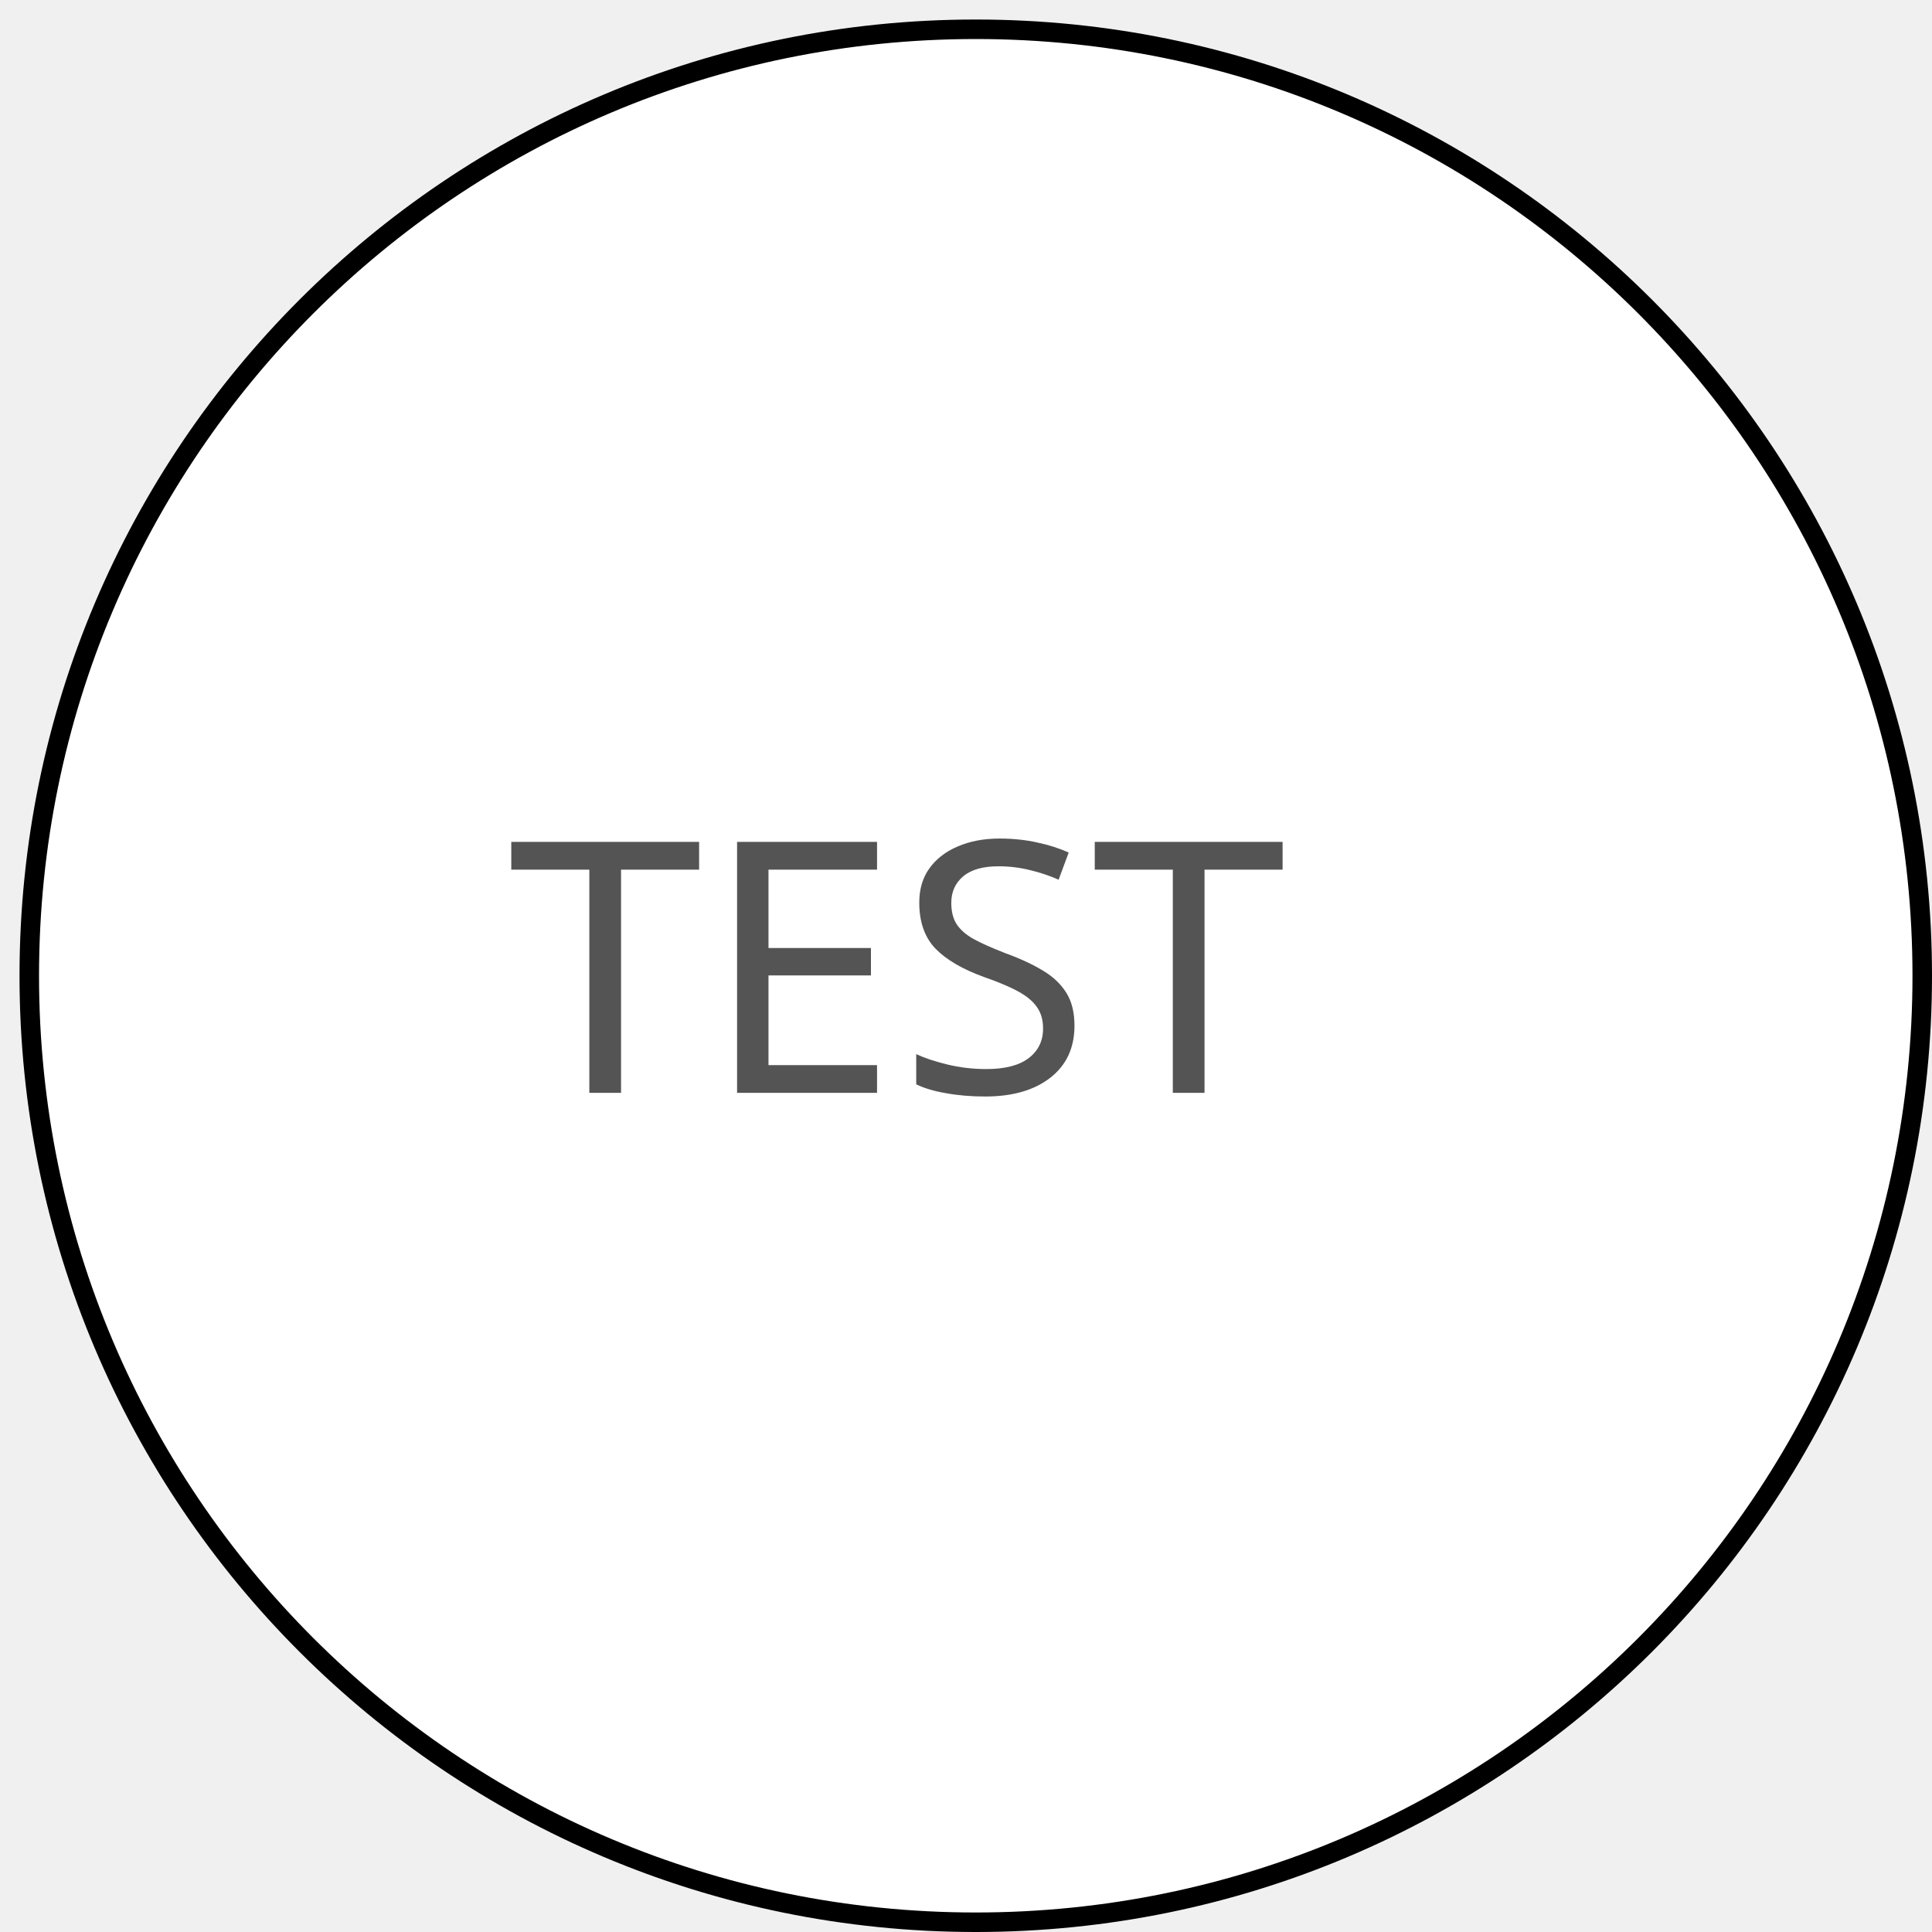
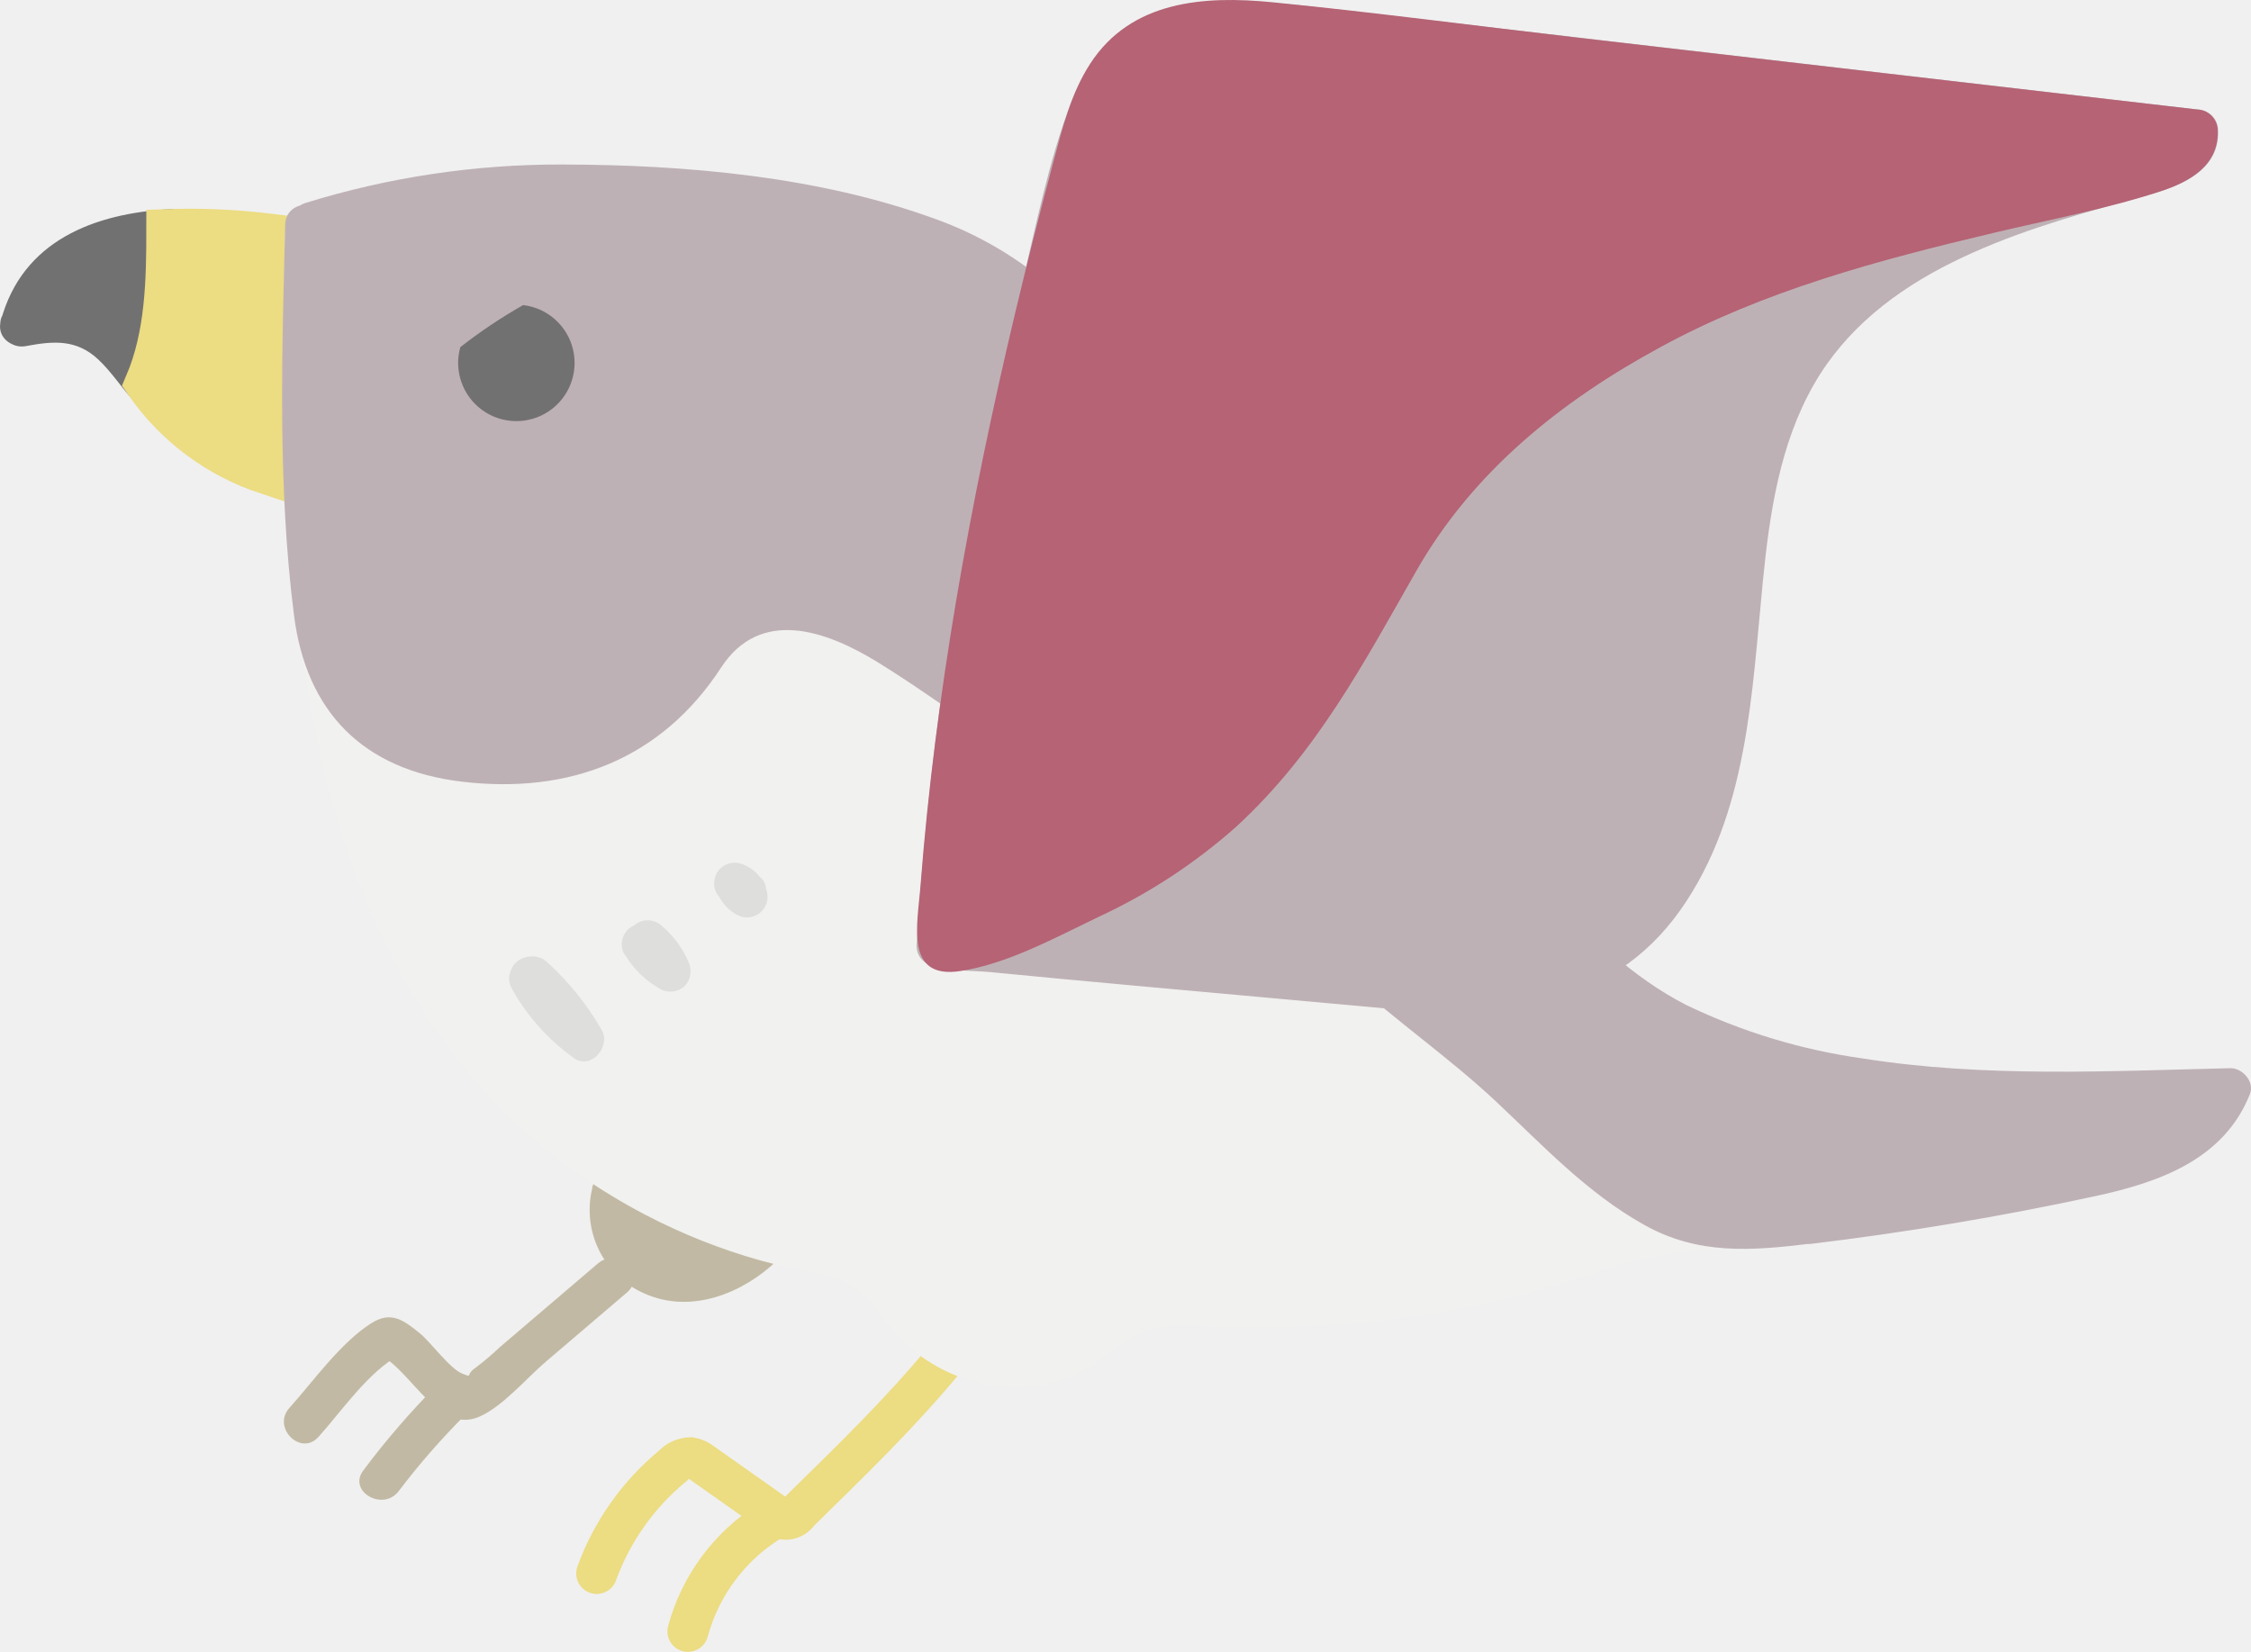
- <svg xmlns="http://www.w3.org/2000/svg" version="1.1" x="0" y="0" width="99" height="99" viewBox="0, 0, 99, 99">
-   <g id="レイヤー_1" transform="translate(-313.5, -296.5)">
-     <g>
-       <path d="M363.5,395 C336.714,395 315,373.286 315,346.5 C315,319.714 336.714,298 363.5,298 C390.286,298 412,319.714 412,346.5 C412,373.286 390.286,395 363.5,395 z" fill="#FFFFFF" />
-       <path d="M363.5,395 C336.714,395 315,373.286 315,346.5 C315,319.714 336.714,298 363.5,298 C390.286,298 412,319.714 412,346.5 C412,373.286 390.286,395 363.5,395 z" fill-opacity="0" stroke="#000000" stroke-width="1" />
+ <svg xmlns="http://www.w3.org/2000/svg" viewBox="0 0 274.44 201.41">
+   <g id="レイヤー_2" data-name="レイヤー 2">
+     <g id="レイヤー_5" data-name="レイヤー 5">
+       <path d="M2.51,39.79A17.54,17.54,0,0,1,9,39.39c3.74.69,6.12,4.23,8.36,7l.3.34C20.66,40.83,20.8,34.13,20.81,28,12.49,28.4,4.58,30.93,2.51,39.79Z" fill="#727171" />
+       <path d="M3.17,42.2c3.39-.64,6.18-.85,8.85,1.67,1.47,1.39,2.59,3.09,3.92,4.6A2.51,2.51,0,0,0,19.87,48c3-6.36,3.41-13.08,3.43-20a2.52,2.52,0,0,0-2.5-2.5C11.51,26,2.72,29.33.1,39.12c-.83,3.11,4,4.44,4.82,1.33,2-7.5,8.88-9.55,15.89-10L18.31,28c0,6-.18,12-2.75,17.49l3.93-.51c-2.16-2.44-3.92-5.18-6.82-6.83-3.37-1.91-7.18-1.41-10.82-.73C-1.32,38,0,42.79,3.17,42.2Z" fill="#727171" />
+       <path d="M20.34,28c0,6.18-.12,12.87-2.63,18.75A29.13,29.13,0,0,0,32.45,57.77l.24-29.24A80,80,0,0,0,20.34,28Z" fill="#ecdc82" stroke="#ecdc82" stroke-linecap="square" stroke-miterlimit="10" stroke-width="5" />
+       <path d="M115.36,165.53c-5.53,6.73-11.73,12.71-18,18.86a1.86,1.86,0,0,1-3,.19l-8.7-6.14a3.16,3.16,0,0,0-1.47-.69,3.09,3.09,0,0,0-2.17,1,30.48,30.48,0,0,0-9.27,13.11" fill="none" stroke="#ecdc82" stroke-linecap="round" stroke-miterlimit="10" stroke-width="5" />
+       <path d="M93.87,185.47a22.89,22.89,0,0,0-10,13.45" fill="none" stroke="#ecdc82" stroke-linecap="round" stroke-miterlimit="10" stroke-width="5" />
+       <path d="M72.9,154.06l-12,10.24a33.86,33.86,0,0,1-2.83,2.41c-1.47,1-.33,1.3-1.67.8-1.53-.57-3.87-3.84-5.21-4.93-2-1.62-3.5-2.75-5.91-1.24-3.74,2.37-7.05,7.05-10,10.34-2.15,2.39,1.38,5.93,3.54,3.54,2.83-3.14,6.17-8.07,10-10.06H46.24c4,2,7.21,9.8,12.24,7.57,2.84-1.26,5.7-4.67,8.07-6.69l9.89-8.44c2.45-2.09-1.1-5.61-3.54-3.54Z" fill="#c1b9a3" />
+       <path d="M53.23,168.94a98.33,98.33,0,0,0-8.93,10.35c-1.94,2.57,2.4,5.07,4.32,2.52a89.28,89.28,0,0,1,8.15-9.33c2.28-2.28-1.26-5.82-3.54-3.54Z" fill="#c1b9a3" />
+       <path d="M74.63,145.51c-1.47,4.25,1.77,9.16,6.1,10.36s9.09-.73,12.22-4" fill="#c1b9a3" />
+       <path d="M72.22,144.85a11.11,11.11,0,0,0,6.34,12.87c5.66,2.55,12,0,16.16-4,2.33-2.23-1.21-5.76-3.54-3.54-2.54,2.42-6.17,4.38-9.78,3.32A6.11,6.11,0,0,1,77,146.18c.83-3.11-4-4.44-4.82-1.33Z" fill="#c1b9a3" />
+       <path d="M37.27,28.4c-.49,19.37-1,38.92,2.76,57.93s12,37.71,26.58,50.51a69,69,0,0,0,33.13,15.91c2.47.45,5.1.83,7,2.45,1.45,1.23,2.28,3,3.35,4.58,4.91,7.15,15.94,9.1,23,4.08,2.13-1.52,4-3.58,6.46-4.38a15.19,15.19,0,0,1,5.49-.34c17.54.93,35-1,51.37-7.29,7.37-2.87,16.56-1.73,24.39-2.65a192.13,192.13,0,0,0,27.75-5.35c3.46-.94,7.67-3.06,7.25-6.62a118.71,118.71,0,0,1-51.47-12.49c-13.45-6.72-28.73-6.93-40.94-17C141.17,89.5,147.65,53.55,124.45,36c-6.77-5.13-15.2-7.53-23.54-9.19a167.74,167.74,0,0,0-38-3.13c-2,.06-18.5,2.31-25,4.51" fill="#f1f1ef" />
+       <path d="M34.77,28.4c-1.08,42.8.35,96.9,43.88,119.71a72.6,72.6,0,0,0,14.11,5.6c2.33.65,4.68,1.12,7.05,1.58,4.12.81,5.83,2.5,8.12,5.74a19.75,19.75,0,0,0,19.95,7.71c4.37-.9,6.82-3.64,10.49-5.8,3.26-1.91,6.83-1.28,10.43-1.17s7.5.09,11.24-.09a121,121,0,0,0,35.28-6.79c6.29-2.26,12.36-2.59,19-2.81a130.71,130.71,0,0,0,18.35-2.15c6.23-1.1,13-2.1,18.92-4.5,3.73-1.53,6.64-4,6.72-8.23a2.54,2.54,0,0,0-2.5-2.5,118.29,118.29,0,0,1-32.64-5.14c-9.84-3-18.74-8.2-28.52-11.34-9.32-3-19.14-5-27.33-10.63-7.11-4.93-11.84-12.27-15.1-20.15-5.71-13.77-7.68-29.12-15.76-41.87-10.21-16.12-28-20.63-45.91-23C73,20.23,54.34,20.29,37.24,25.76c-3.05,1-1.75,5.81,1.33,4.82,14.88-4.76,30.9-5.21,46.3-3.68,10.84,1.08,22.76,2.69,32.59,7.68,7.89,4,13.55,10.6,17.45,18.44,6.77,13.62,8.48,29.2,15.68,42.65a45.62,45.62,0,0,0,14.21,16.24c7.65,5.27,16.73,7.57,25.5,10.2,10.86,3.26,20.69,8.94,31.54,12.27a123.59,123.59,0,0,0,34,5.31l-2.5-2.5c-.1,4.7-11.42,5.76-14.57,6.44a167.56,167.56,0,0,1-17.93,3c-9.6,1-18.46.42-27.69,3.71a114.09,114.09,0,0,1-33.07,6.3c-5.32.25-10.6,0-15.93-.11-4.83-.09-7.55,1.52-11.29,4.32a14.38,14.38,0,0,1-12.64,2.79c-5.23-1.34-7.17-4.84-10.3-8.74-2.48-3.1-5.76-3.86-9.49-4.61a73.93,73.93,0,0,1-14.85-4.45c-18.63-8-31.53-24.27-38.37-43-8.68-23.8-8-49.5-7.41-74.44.08-3.22-4.92-3.22-5,0Z" fill="#f1f1ef" />
+       <path d="M220.82,149.17c11.61-1.36,23.41-3.45,34.85-5.91,6.61-1.42,14.13-4.08,16.23-10.51-22,.51-47.37,2-67.55-8-8.74-4.37-15.19-12.13-22.24-18.93-2.87-2.76-5.12-5.09-9.47-3.85A13.16,13.16,0,0,0,164,110a6.59,6.59,0,0,0-.3,4.14,8.8,8.8,0,0,0,3.12,3.81q7,5.85,14.1,11.66c4.12,3.39,7.44,7.16,11.39,10.68a51.08,51.08,0,0,0,12.31,8.38C209.24,150.83,215.81,149.76,220.82,149.17Z" fill="#beb1b5" />
+       <path d="M220.82,151.67q17.43-2.1,34.61-5.81c7.83-1.69,15.71-4.47,18.88-12.45.6-1.51-.92-3.2-2.41-3.16-14.88.36-30,1.16-44.75-1.18a72.79,72.79,0,0,1-21.55-6.52c-6.65-3.38-11.9-8.67-17.09-13.91-3.48-3.51-7.57-9.1-13-9.52-4.95-.39-10,3.12-12.51,7.2-2.88,4.7-2.53,9.29,1.54,13,5.73,5.24,12.18,9.67,17.86,15s11.07,11.12,18,15c6.59,3.73,13.09,3.21,20.39,2.32,3.15-.38,3.19-5.39,0-5a58,58,0,0,1-10.55.76c-4.33-.27-8.08-2.63-11.52-5.11-6.83-4.9-12.38-11.43-18.87-16.78q-4.59-3.78-9.17-7.58c-1.2-1-3.69-2.45-4.32-3.94-1-2.42.67-5.15,2.26-6.82,1.76-1.86,4.79-3.69,7.48-2.92,1.59.46,3.07,2.17,4.21,3.27,2.76,2.65,5.38,5.44,8.12,8.11C199,126,211.24,131.55,225.82,133.9c15.24,2.45,30.72,1.73,46.08,1.36l-2.41-3.16c-3,7.64-13.92,8.7-20.84,10.08-9.22,1.84-18.49,3.38-27.83,4.5C217.66,147.05,217.62,152.06,220.82,151.67Z" fill="#beb1b5" />
+       <path d="M37.27,27.38c-.35,13.65-.69,27.34.45,41,.76,9.07,1,17.7,10.31,22.18A30.25,30.25,0,0,0,59.72,93.1a36.1,36.1,0,0,0,9.2-.59A26.49,26.49,0,0,0,82.28,85c3.78-3.89,4.48-9.4,10.36-10.56,10-2,19.14,7,27,11.92,8.2,5.2,16.41,10.4,24.73,15.41,6.66,4,15.25,9.45,23.4,8.11-1.43-1-2.95-2-4.34-3.15C141.17,88.49,147.65,52.54,124.45,35c-6.77-5.13-15.2-7.53-23.54-9.19a167.74,167.74,0,0,0-38-3.13c-2,.06-18.5,2.31-25,4.51" fill="#beb1b5" />
+       <path d="M34.77,27.38c-.4,15.83-.93,31.87,1.07,47.62,1.49,11.79,8.42,18.87,20.44,20.31,13.16,1.57,24.36-2.75,31.63-13.9,4.77-7.32,12.72-4.58,19.07-.68,5.84,3.59,11.32,7.77,17.12,11.44,7.58,4.79,15.16,9.62,22.92,14.12,6.33,3.67,13.23,6.95,20.72,6.1a2.52,2.52,0,0,0,1.26-4.66c-20.18-14.26-19.74-39.1-30.35-59.37a44.54,44.54,0,0,0-24.72-21.7c-14.16-5.15-30.33-6.57-45.29-6.6a104.75,104.75,0,0,0-31.41,4.69c-3.05,1-1.75,5.81,1.33,4.82,12.06-3.86,25.15-4.92,37.72-4.31,17.69.85,40.25,2.85,52.52,17.27,8.92,10.48,11.57,24.68,15.75,37.4,4.34,13.22,10.4,24,21.91,32.12l1.26-4.66c-9.44,1.07-17.78-5.11-25.45-9.78-7.95-4.85-16-9.64-23.68-14.91-8.72-6-24.13-18-33.37-6.21C83.18,79.1,81.87,82,79.4,84.33A23.67,23.67,0,0,1,68.25,90.1c-8.4,1.77-21.2.73-25.5-8C39.41,75.36,39.93,66,39.64,58.6c-.4-10.4-.13-20.82.13-31.22.08-3.22-4.92-3.22-5,0Z" fill="#beb1b5" />
+       <path d="M168.25,120.39c-4.35-.4-54-4.83-54-5.08,1.7-32.19,8.66-65.48,17-96.56,1.28-4.78,2.84-9.85,6.67-13,5-4.11,12.28-3.58,18.74-2.83L267.89,15.86c.61,2.62-2.6,4.35-5.19,5.07-15.55,4.34-32.73,8.76-42,22-8,11.39-7.94,26.31-9.39,40.16s-6.07,29.31-18.66,35.25C185.17,121.84,176.48,121.15,168.25,120.39Z" fill="#beb1b5" />
+       <path d="M168.25,117.89c-9.2-.84-18.4-1.66-27.6-2.5q-8.61-.79-17.21-1.61c-2-.19-4-.38-6-.59-.89-.09-3.26-.7-1.9,0l1.24,2.16a401.73,401.73,0,0,1,8.13-59.24c2.05-9.87,4.38-19.68,6.9-29.44,2.27-8.79,3.71-20.15,14.6-21.51,9.1-1.14,19.14,1.36,28.17,2.41l30.78,3.57,62.55,7.26-2.5-2.5C265.51,19.07,249.78,22,247,23a74.2,74.2,0,0,0-17.23,7.95C219,38,213.27,48.82,211.13,61.4c-2.21,13-1.42,26.54-6.29,39-2.39,6.12-6.31,11.95-12.22,15.13-7.43,4-16.29,3.1-24.37,2.37-3.2-.29-3.18,4.71,0,5,14,1.27,27.88.48,36.67-12,8.19-11.66,8.65-26.31,10-39.95.81-8.22,2.05-16.79,6.23-24.07C225,40.14,231.11,35.42,238,32s13.95-5.45,21.13-7.47c4.58-1.29,11.54-2.59,11.3-8.68a2.58,2.58,0,0,0-2.5-2.5L161.65,1c-12.55-1.46-25.6-2.58-31,11.33-2.83,7.33-4.36,15.35-6.21,23q-2.91,12-5.33,24.08a403.23,403.23,0,0,0-7.36,55.91,2.44,2.44,0,0,0,1.24,2.16c2.18,1,5.46.83,7.8,1.06,5.93.58,11.86,1.13,17.78,1.67,9.89.91,19.78,1.78,29.67,2.69C171.46,123.19,171.44,118.19,168.25,117.89Z" fill="#beb1b5" />
+       <path d="M63.78,37.2a62.44,62.44,0,0,0-7.66,5.13,7.1,7.1,0,1,0,7.66-5.13Z" fill="#727171" />
+       <path d="M149,99a79.17,79.17,0,0,1-8,6.35c-1.73,1.21-26.95,14-26.73,9.94,1.7-32.19,8.66-65.47,17-96.55,1.28-4.78,2.84-9.85,6.67-13,5-4.11,12.28-3.58,18.74-2.83L267.89,15.86c.61,2.62-2.6,4.35-5.19,5.07-20.78,5.8-41.33,8.4-60.76,18.81-11.08,5.93-21.57,13.57-28.59,24-3.75,5.56-6.42,11.76-9.83,17.52A77.29,77.29,0,0,1,149,99Z" fill="#b56375" />
+       <path d="M147.2,97.25c-7.79,6.92-17.21,11.62-27,15.08-.43.15-4.59,1-4.68,1.27h0q1.49,3.12,1.33.77c.5-.85.16-2.7.23-3.72q.29-4.2.68-8.4c1-10.46,2.46-20.88,4.28-31.23s4-20.53,6.38-30.7c2.14-9,3.61-19.25,7.59-27.69,4.95-10.52,17.32-7.58,26.66-6.49l31.77,3.69,73.47,8.53-2.5-2.5c.14,3.62-14.74,5.6-17.56,6.27-6.44,1.54-12.9,3-19.29,4.77-12.29,3.38-24.15,8-35,14.81-9.75,6.13-18.38,13.9-24.32,23.85C166,71,163.46,76.76,160.06,82.08A77.8,77.8,0,0,1,147.2,97.25c-2.37,2.19,1.18,5.72,3.54,3.54,9.76-9,15.41-19.73,21.91-31.13,6.93-12.17,17.67-20.76,29.84-27.36C215.15,35.41,229,31.73,243,28.41c6.77-1.61,13.75-2.91,20.38-5.07,3.63-1.18,7.19-3.23,7-7.49a2.58,2.58,0,0,0-2.5-2.5L192.43,4.6C180,3.16,167.61,1.51,155.18.28,146.82-.55,137.9.06,132.9,7.79c-2.35,3.63-3.41,8-4.51,12.09q-2.42,9.06-4.6,18.19c-2.79,11.71-5.25,23.5-7.25,35.37-1.91,11.4-3.41,22.88-4.3,34.41-.37,4.85-2,11.63,4.89,10.55,5.78-.9,11.59-4.1,16.81-6.6a69,69,0,0,0,16.79-11C153.14,98.64,149.6,95.12,147.2,97.25Z" fill="#b56375" />
+       <path d="M62.4,120.56A26.13,26.13,0,0,0,69.94,129c2.1,1.55,4.59-1.4,3.42-3.42a34.4,34.4,0,0,0-6.75-8.35c-1.67-1.51-5.19-.07-4.18,2.43a17.36,17.36,0,0,0,5.79,7.56,2.52,2.52,0,0,0,3.42-.9,2.56,2.56,0,0,0-.9-3.42,11.06,11.06,0,0,1-3.49-4.57l-4.18,2.43a30,30,0,0,1,6,7.34l3.42-3.42A20.42,20.42,0,0,1,66.72,118c-1.56-2.82-5.88-.3-4.32,2.52Z" fill="#dededd" />
+       <path d="M76.19,116.4a11.6,11.6,0,0,0,4.32,4.2,2.55,2.55,0,0,0,3-.39,2.66,2.66,0,0,0,.39-3,11.52,11.52,0,0,0-3.16-4.26,2.5,2.5,0,1,0-3.54,3.54l.83,1a2.51,2.51,0,0,0,3.54,0,2.57,2.57,0,0,0,0-3.54l-.83-1-3.54,3.54a10.6,10.6,0,0,1,.82.76l.33.37c0,.05.36.48.15.17a10.25,10.25,0,0,1,1.08,1.95L83,116.28a10.69,10.69,0,0,1-.92-.57c-.33-.23.24.21-.07-.05l-.45-.4a9.58,9.58,0,0,1-.66-.7c.22.26,0,0-.12-.17s-.22-.34-.32-.51a2.5,2.5,0,0,0-4.32,2.52Z" fill="#dededd" />
+       <path d="M87.36,108.63a5.38,5.38,0,0,0,2.47,2.91,2.51,2.51,0,0,0,3.67-2.82,4.74,4.74,0,0,0-3.28-3.44,2.53,2.53,0,0,0-2.82,1.15,3,3,0,0,0-.34,1.26,2.47,2.47,0,0,0,.73,1.77l1.35,1.05a2.73,2.73,0,0,0,1.77.73,2.54,2.54,0,0,0,1.77-.73c.82-.9,1.1-2.68,0-3.54l-1.35-1.05-2.43,4.18c.47.15-.48-.25-.08,0s-.46-.39,0,0c.18.16-.37-.5-.07,0q.13.26-.11-.27a2,2,0,0,1,.07.27l3.67-2.82L92,107c-.28-.15.53.34.1.05-.26-.18.07,0,.1.15L92.1,107q-.14-.25.09.25A2.76,2.76,0,0,0,91,105.8a2.5,2.5,0,0,0-3.42.9,2.41,2.41,0,0,0-.25,1.93Z" fill="#dededd" />
    </g>
-     <text transform="matrix(1, 0, 0, 1, 363, 346)">
-       <tspan x="-23.49" y="6.5" font-family="HiraKakuPro-W3" font-size="18" fill="#545454">TEST</tspan>
-     </text>
  </g>
</svg>
